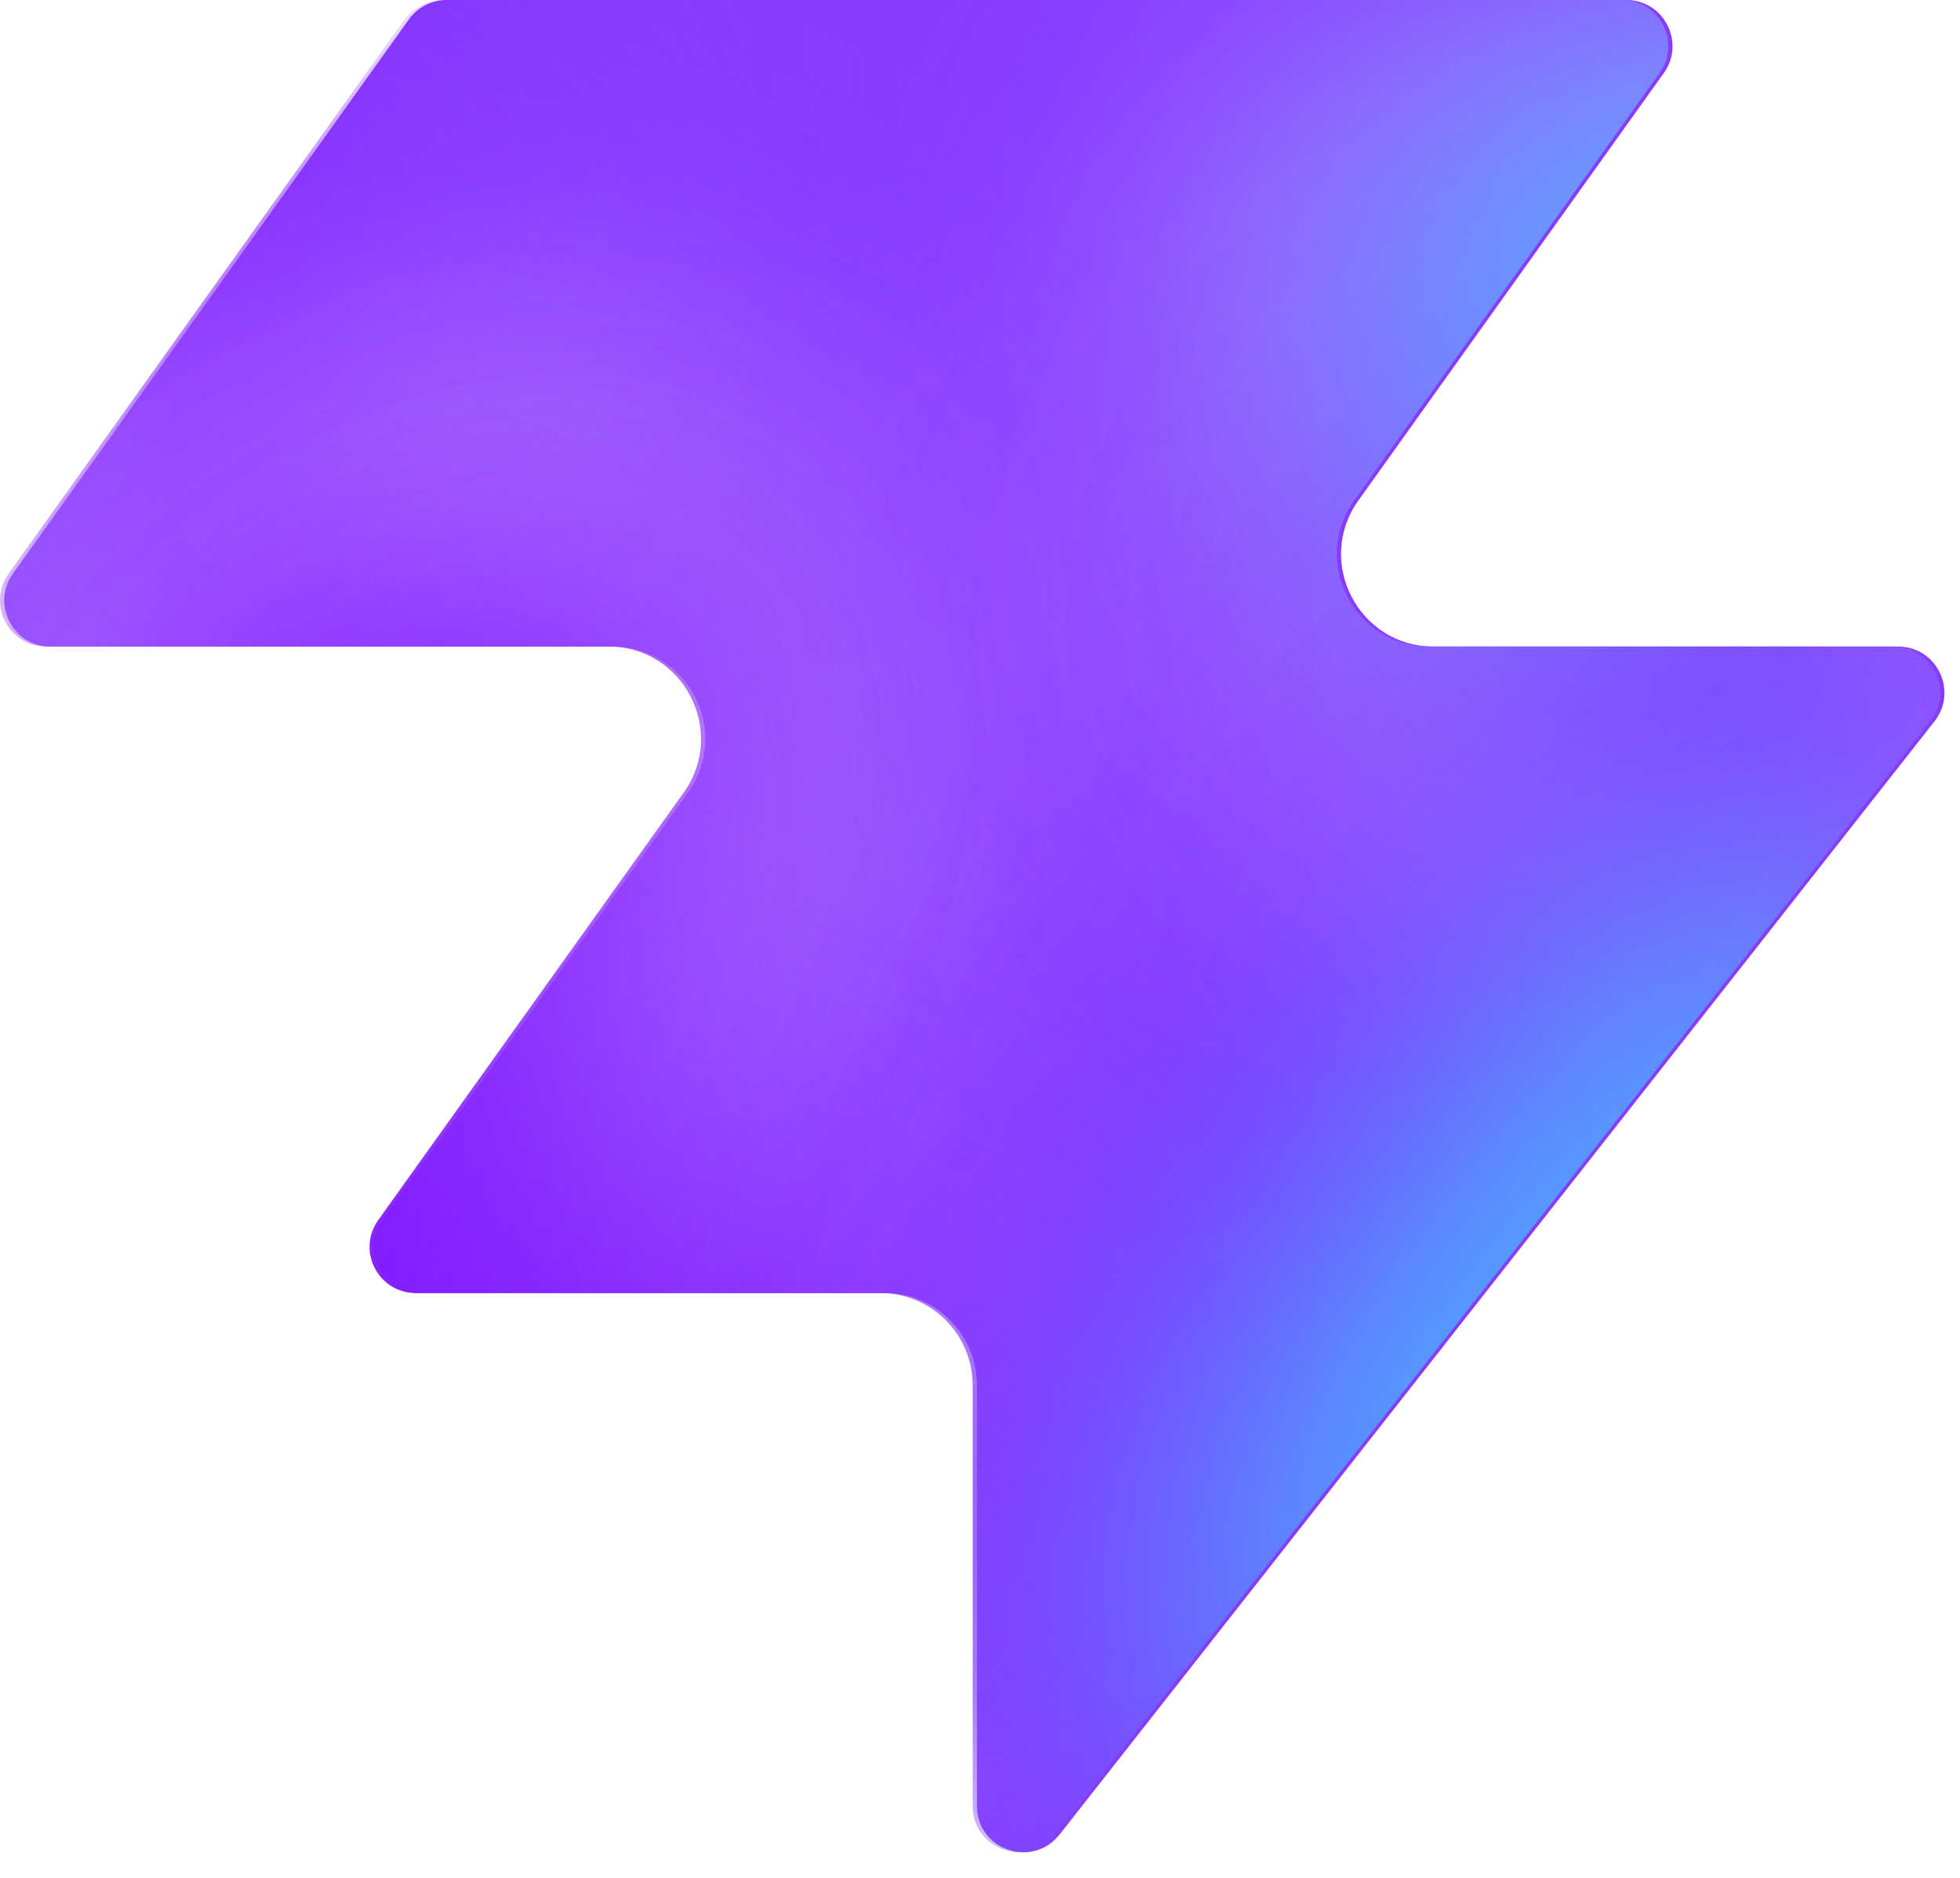
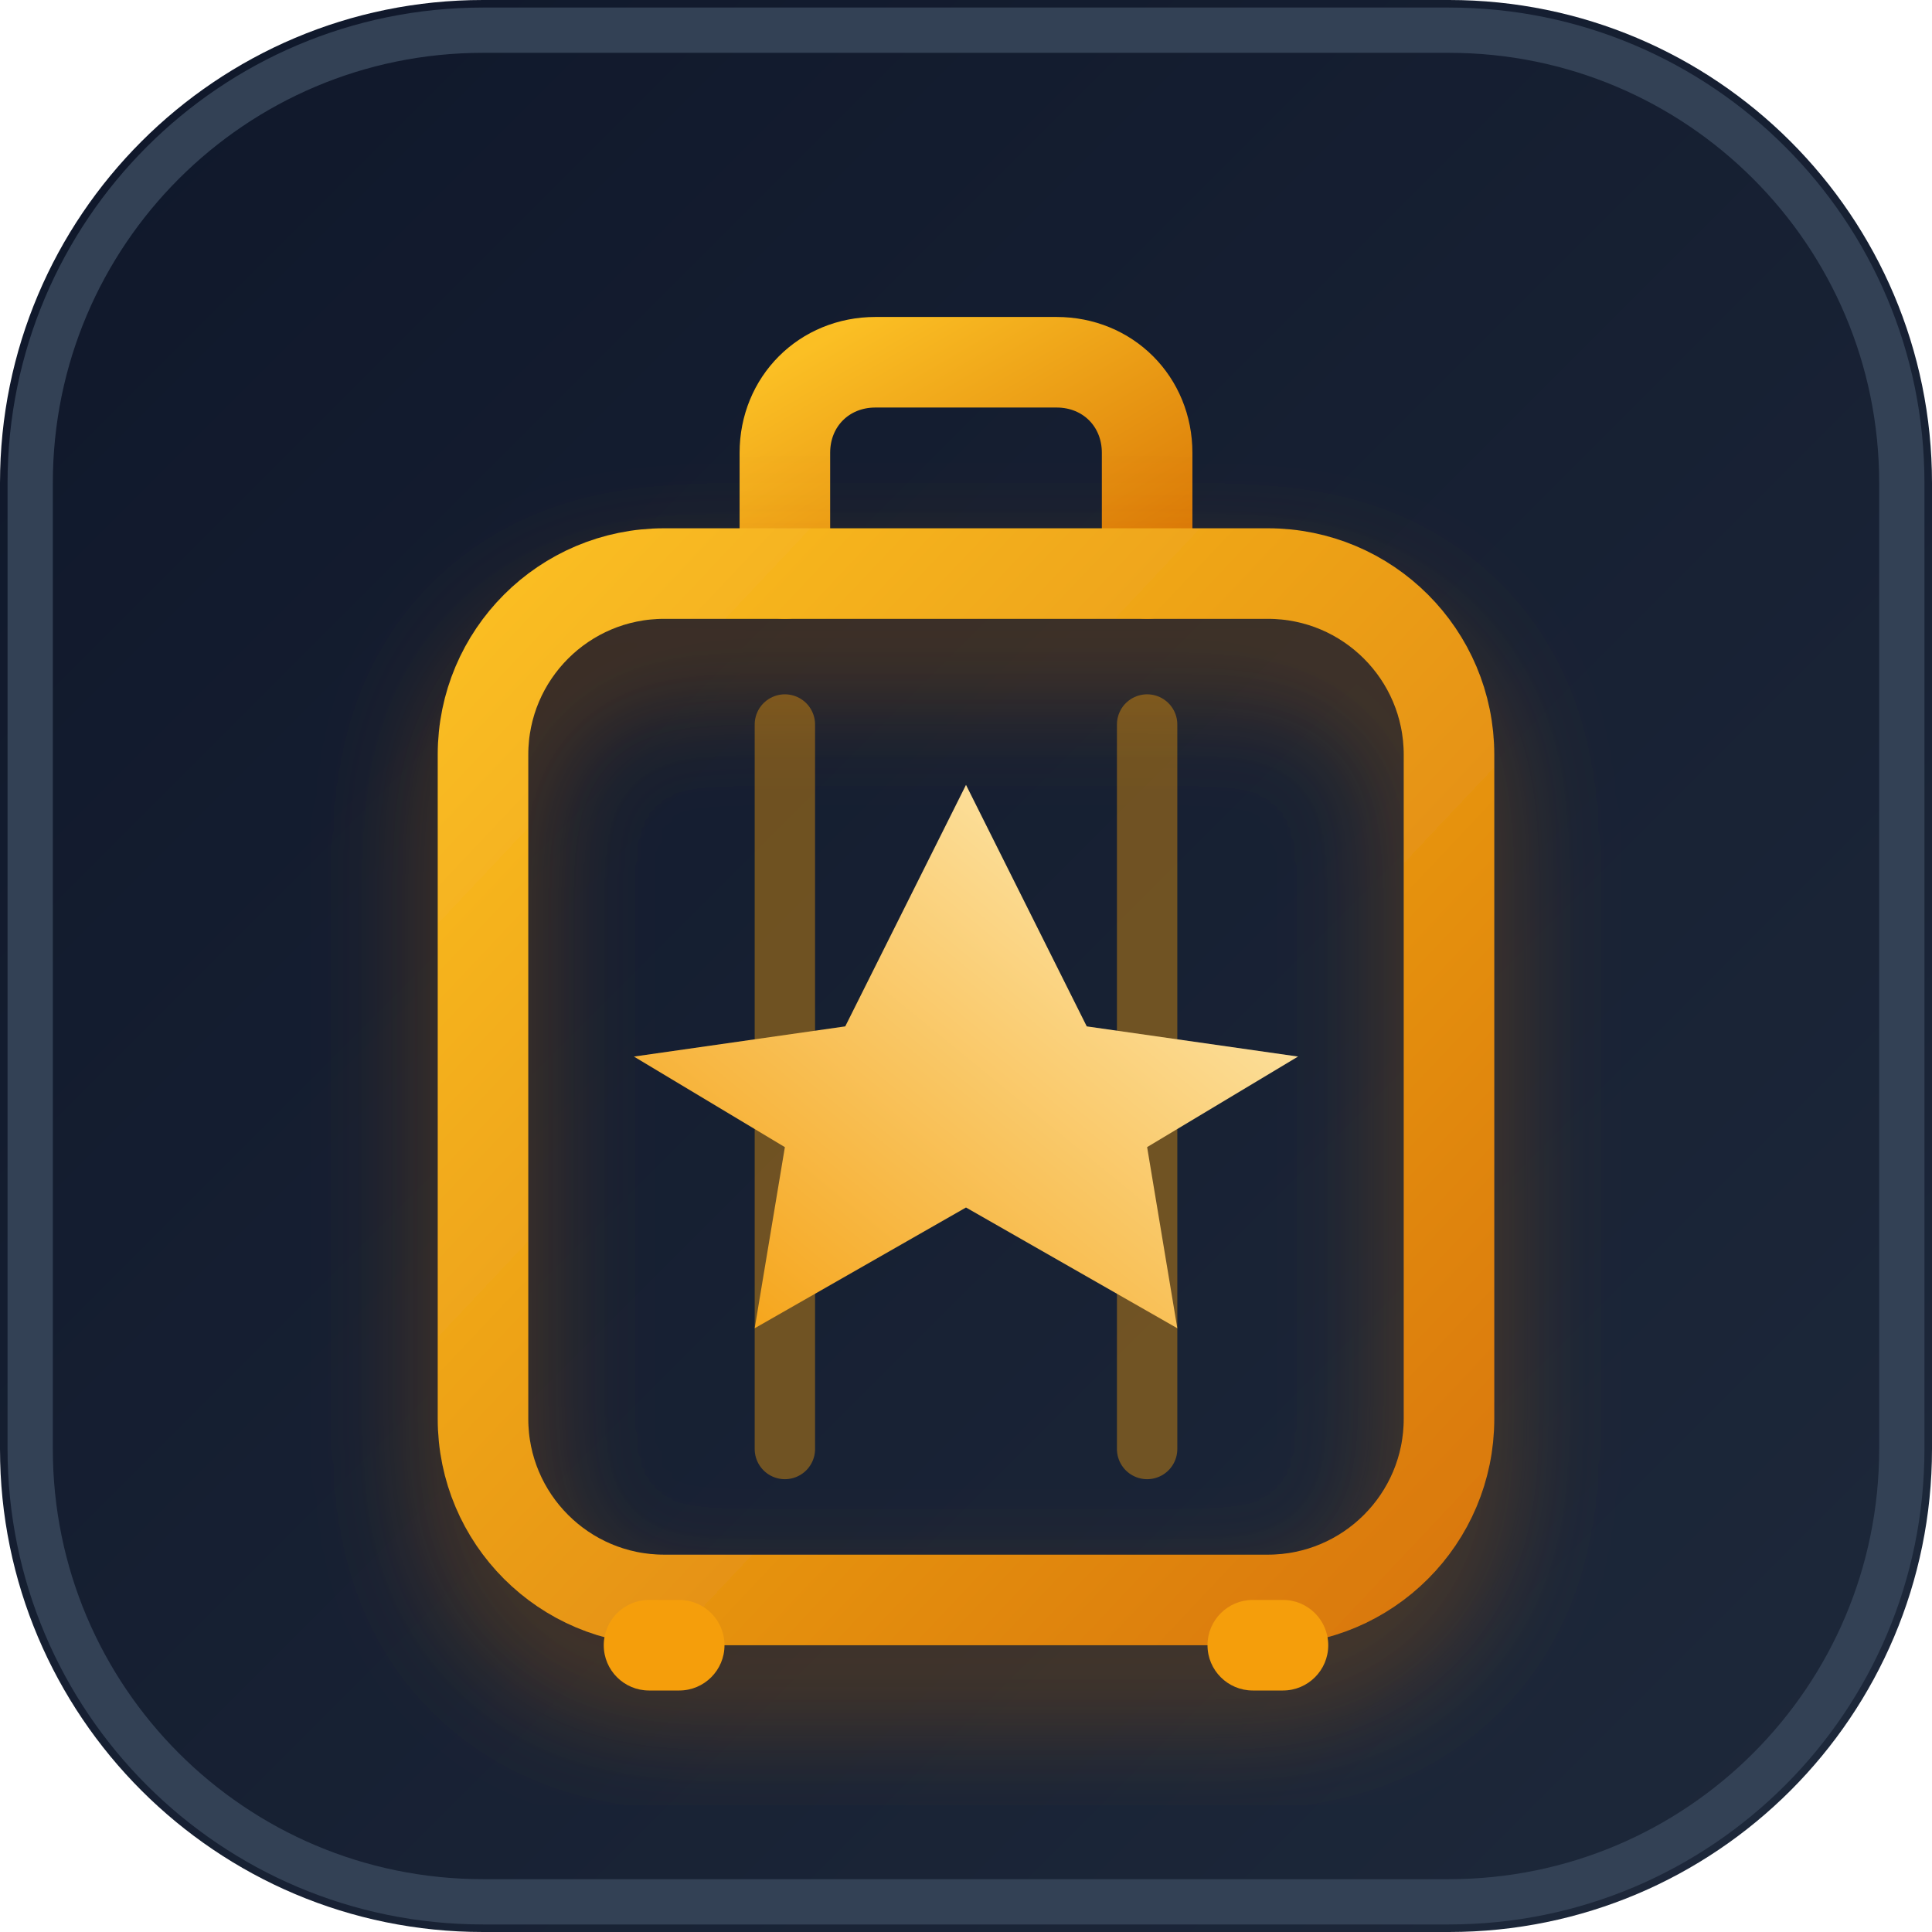
- <svg xmlns="http://www.w3.org/2000/svg" width="48" height="46" fill="none" viewBox="0 0 48 46">
-   <path fill="#863bff" d="M25.946 44.938c-.664.845-2.021.375-2.021-.698V33.937a2.26 2.26 0 0 0-2.262-2.262H10.287c-.92 0-1.456-1.04-.92-1.788l7.48-10.471c1.07-1.497 0-3.578-1.842-3.578H1.237c-.92 0-1.456-1.04-.92-1.788L10.013.474c.214-.297.556-.474.92-.474h28.894c.92 0 1.456 1.04.92 1.788l-7.48 10.471c-1.07 1.498 0 3.579 1.842 3.579h11.377c.943 0 1.473 1.088.89 1.83L25.947 44.94z" style="fill:#863bff;fill:color(display-p3 .525 .23 1);fill-opacity:1" />
-   <mask id="a" width="48" height="46" x="0" y="0" maskUnits="userSpaceOnUse" style="mask-type:alpha">
-     <path fill="#000" d="M25.842 44.938c-.664.844-2.021.375-2.021-.698V33.937a2.26 2.26 0 0 0-2.262-2.262H10.183c-.92 0-1.456-1.04-.92-1.788l7.48-10.471c1.07-1.498 0-3.579-1.842-3.579H1.133c-.92 0-1.456-1.04-.92-1.787L9.91.473c.214-.297.556-.474.92-.474h28.894c.92 0 1.456 1.04.92 1.788l-7.48 10.471c-1.07 1.498 0 3.578 1.842 3.578h11.377c.943 0 1.473 1.088.89 1.832L25.843 44.94z" style="fill:#000;fill-opacity:1" />
-   </mask>
-   <g mask="url(#a)">
-     <g filter="url(#b)">
-       <ellipse cx="5.508" cy="14.704" fill="#ede6ff" rx="5.508" ry="14.704" style="fill:#ede6ff;fill:color(display-p3 .927 .903 1);fill-opacity:1" transform="matrix(.00324 1 1 -.00324 -4.47 31.516)" />
-     </g>
-     <g filter="url(#c)">
-       <ellipse cx="10.399" cy="29.851" fill="#ede6ff" rx="10.399" ry="29.851" style="fill:#ede6ff;fill:color(display-p3 .927 .903 1);fill-opacity:1" transform="matrix(.00324 1 1 -.00324 -39.328 7.883)" />
-     </g>
-     <g filter="url(#d)">
-       <ellipse cx="5.508" cy="30.487" fill="#7e14ff" rx="5.508" ry="30.487" style="fill:#7e14ff;fill:color(display-p3 .492 .077 1);fill-opacity:1" transform="rotate(89.814 -25.913 -14.639)scale(1 -1)" />
-     </g>
-     <g filter="url(#e)">
-       <ellipse cx="5.508" cy="30.599" fill="#7e14ff" rx="5.508" ry="30.599" style="fill:#7e14ff;fill:color(display-p3 .492 .077 1);fill-opacity:1" transform="rotate(89.814 -32.644 -3.334)scale(1 -1)" />
-     </g>
-     <g filter="url(#f)">
-       <ellipse cx="5.508" cy="30.599" fill="#7e14ff" rx="5.508" ry="30.599" style="fill:#7e14ff;fill:color(display-p3 .492 .077 1);fill-opacity:1" transform="matrix(.00324 1 1 -.00324 -34.34 30.47)" />
-     </g>
-     <g filter="url(#g)">
-       <ellipse cx="14.072" cy="22.078" fill="#ede6ff" rx="14.072" ry="22.078" style="fill:#ede6ff;fill:color(display-p3 .927 .903 1);fill-opacity:1" transform="rotate(93.35 24.506 48.493)scale(-1 1)" />
-     </g>
-     <g filter="url(#h)">
-       <ellipse cx="3.47" cy="21.501" fill="#7e14ff" rx="3.47" ry="21.501" style="fill:#7e14ff;fill:color(display-p3 .492 .077 1);fill-opacity:1" transform="rotate(89.009 28.708 47.59)scale(-1 1)" />
-     </g>
-     <g filter="url(#i)">
-       <ellipse cx="3.47" cy="21.501" fill="#7e14ff" rx="3.47" ry="21.501" style="fill:#7e14ff;fill:color(display-p3 .492 .077 1);fill-opacity:1" transform="rotate(89.009 28.708 47.59)scale(-1 1)" />
-     </g>
-     <g filter="url(#j)">
-       <ellipse cx=".387" cy="8.972" fill="#7e14ff" rx="4.407" ry="29.108" style="fill:#7e14ff;fill:color(display-p3 .492 .077 1);fill-opacity:1" transform="rotate(39.51 .387 8.972)" />
-     </g>
-     <g filter="url(#k)">
-       <ellipse cx="47.523" cy="-6.092" fill="#7e14ff" rx="4.407" ry="29.108" style="fill:#7e14ff;fill:color(display-p3 .492 .077 1);fill-opacity:1" transform="rotate(37.892 47.523 -6.092)" />
-     </g>
-     <g filter="url(#l)">
-       <ellipse cx="41.412" cy="6.333" fill="#47bfff" rx="5.971" ry="9.665" style="fill:#47bfff;fill:color(display-p3 .28 .748 1);fill-opacity:1" transform="rotate(37.892 41.412 6.333)" />
-     </g>
-     <g filter="url(#m)">
-       <ellipse cx="-1.879" cy="38.332" fill="#7e14ff" rx="4.407" ry="29.108" style="fill:#7e14ff;fill:color(display-p3 .492 .077 1);fill-opacity:1" transform="rotate(37.892 -1.88 38.332)" />
-     </g>
-     <g filter="url(#n)">
-       <ellipse cx="-1.879" cy="38.332" fill="#7e14ff" rx="4.407" ry="29.108" style="fill:#7e14ff;fill:color(display-p3 .492 .077 1);fill-opacity:1" transform="rotate(37.892 -1.88 38.332)" />
-     </g>
-     <g filter="url(#o)">
-       <ellipse cx="35.651" cy="29.907" fill="#7e14ff" rx="4.407" ry="29.108" style="fill:#7e14ff;fill:color(display-p3 .492 .077 1);fill-opacity:1" transform="rotate(37.892 35.651 29.907)" />
-     </g>
-     <g filter="url(#p)">
-       <ellipse cx="38.418" cy="32.4" fill="#47bfff" rx="5.971" ry="15.297" style="fill:#47bfff;fill:color(display-p3 .28 .748 1);fill-opacity:1" transform="rotate(37.892 38.418 32.4)" />
-     </g>
-   </g>
+ <svg xmlns="http://www.w3.org/2000/svg" viewBox="0 0 64 64" width="64" height="64">
  <defs>
-     <filter id="b" width="60.045" height="41.654" x="-19.77" y="16.149" color-interpolation-filters="sRGB" filterUnits="userSpaceOnUse">
-       <feFlood flood-opacity="0" result="BackgroundImageFix" />
-       <feBlend in="SourceGraphic" in2="BackgroundImageFix" result="shape" />
-       <feGaussianBlur result="effect1_foregroundBlur_2002_17158" stdDeviation="7.659" />
-     </filter>
-     <filter id="c" width="90.34" height="51.437" x="-54.613" y="-7.533" color-interpolation-filters="sRGB" filterUnits="userSpaceOnUse">
-       <feFlood flood-opacity="0" result="BackgroundImageFix" />
-       <feBlend in="SourceGraphic" in2="BackgroundImageFix" result="shape" />
-       <feGaussianBlur result="effect1_foregroundBlur_2002_17158" stdDeviation="7.659" />
-     </filter>
-     <filter id="d" width="79.355" height="29.4" x="-49.64" y="2.03" color-interpolation-filters="sRGB" filterUnits="userSpaceOnUse">
-       <feFlood flood-opacity="0" result="BackgroundImageFix" />
-       <feBlend in="SourceGraphic" in2="BackgroundImageFix" result="shape" />
-       <feGaussianBlur result="effect1_foregroundBlur_2002_17158" stdDeviation="4.596" />
-     </filter>
-     <filter id="e" width="79.579" height="29.4" x="-45.045" y="20.029" color-interpolation-filters="sRGB" filterUnits="userSpaceOnUse">
-       <feFlood flood-opacity="0" result="BackgroundImageFix" />
-       <feBlend in="SourceGraphic" in2="BackgroundImageFix" result="shape" />
-       <feGaussianBlur result="effect1_foregroundBlur_2002_17158" stdDeviation="4.596" />
-     </filter>
-     <filter id="f" width="79.579" height="29.4" x="-43.513" y="21.178" color-interpolation-filters="sRGB" filterUnits="userSpaceOnUse">
-       <feFlood flood-opacity="0" result="BackgroundImageFix" />
-       <feBlend in="SourceGraphic" in2="BackgroundImageFix" result="shape" />
-       <feGaussianBlur result="effect1_foregroundBlur_2002_17158" stdDeviation="4.596" />
-     </filter>
-     <filter id="g" width="74.749" height="58.852" x="15.756" y="-17.901" color-interpolation-filters="sRGB" filterUnits="userSpaceOnUse">
-       <feFlood flood-opacity="0" result="BackgroundImageFix" />
-       <feBlend in="SourceGraphic" in2="BackgroundImageFix" result="shape" />
-       <feGaussianBlur result="effect1_foregroundBlur_2002_17158" stdDeviation="7.659" />
-     </filter>
-     <filter id="h" width="61.377" height="25.362" x="23.548" y="2.284" color-interpolation-filters="sRGB" filterUnits="userSpaceOnUse">
-       <feFlood flood-opacity="0" result="BackgroundImageFix" />
-       <feBlend in="SourceGraphic" in2="BackgroundImageFix" result="shape" />
-       <feGaussianBlur result="effect1_foregroundBlur_2002_17158" stdDeviation="4.596" />
-     </filter>
-     <filter id="i" width="61.377" height="25.362" x="23.548" y="2.284" color-interpolation-filters="sRGB" filterUnits="userSpaceOnUse">
-       <feFlood flood-opacity="0" result="BackgroundImageFix" />
-       <feBlend in="SourceGraphic" in2="BackgroundImageFix" result="shape" />
-       <feGaussianBlur result="effect1_foregroundBlur_2002_17158" stdDeviation="4.596" />
-     </filter>
-     <filter id="j" width="56.045" height="63.649" x="-27.636" y="-22.853" color-interpolation-filters="sRGB" filterUnits="userSpaceOnUse">
-       <feFlood flood-opacity="0" result="BackgroundImageFix" />
-       <feBlend in="SourceGraphic" in2="BackgroundImageFix" result="shape" />
-       <feGaussianBlur result="effect1_foregroundBlur_2002_17158" stdDeviation="4.596" />
-     </filter>
-     <filter id="k" width="54.814" height="64.646" x="20.116" y="-38.415" color-interpolation-filters="sRGB" filterUnits="userSpaceOnUse">
-       <feFlood flood-opacity="0" result="BackgroundImageFix" />
-       <feBlend in="SourceGraphic" in2="BackgroundImageFix" result="shape" />
-       <feGaussianBlur result="effect1_foregroundBlur_2002_17158" stdDeviation="4.596" />
-     </filter>
-     <filter id="l" width="33.541" height="35.313" x="24.641" y="-11.323" color-interpolation-filters="sRGB" filterUnits="userSpaceOnUse">
-       <feFlood flood-opacity="0" result="BackgroundImageFix" />
-       <feBlend in="SourceGraphic" in2="BackgroundImageFix" result="shape" />
-       <feGaussianBlur result="effect1_foregroundBlur_2002_17158" stdDeviation="4.596" />
-     </filter>
-     <filter id="m" width="54.814" height="64.646" x="-29.286" y="6.009" color-interpolation-filters="sRGB" filterUnits="userSpaceOnUse">
-       <feFlood flood-opacity="0" result="BackgroundImageFix" />
-       <feBlend in="SourceGraphic" in2="BackgroundImageFix" result="shape" />
-       <feGaussianBlur result="effect1_foregroundBlur_2002_17158" stdDeviation="4.596" />
-     </filter>
-     <filter id="n" width="54.814" height="64.646" x="-29.286" y="6.009" color-interpolation-filters="sRGB" filterUnits="userSpaceOnUse">
-       <feFlood flood-opacity="0" result="BackgroundImageFix" />
-       <feBlend in="SourceGraphic" in2="BackgroundImageFix" result="shape" />
-       <feGaussianBlur result="effect1_foregroundBlur_2002_17158" stdDeviation="4.596" />
-     </filter>
-     <filter id="o" width="54.814" height="64.646" x="8.244" y="-2.416" color-interpolation-filters="sRGB" filterUnits="userSpaceOnUse">
-       <feFlood flood-opacity="0" result="BackgroundImageFix" />
-       <feBlend in="SourceGraphic" in2="BackgroundImageFix" result="shape" />
-       <feGaussianBlur result="effect1_foregroundBlur_2002_17158" stdDeviation="4.596" />
-     </filter>
-     <filter id="p" width="39.409" height="43.623" x="18.713" y="10.588" color-interpolation-filters="sRGB" filterUnits="userSpaceOnUse">
-       <feFlood flood-opacity="0" result="BackgroundImageFix" />
-       <feBlend in="SourceGraphic" in2="BackgroundImageFix" result="shape" />
-       <feGaussianBlur result="effect1_foregroundBlur_2002_17158" stdDeviation="4.596" />
+     <linearGradient id="bgGrad" x1="0%" y1="0%" x2="100%" y2="100%">
+       <stop offset="0%" stop-color="#0f172a" />
+       <stop offset="100%" stop-color="#1e293b" />
+     </linearGradient>
+     <linearGradient id="goldGrad" x1="0%" y1="0%" x2="100%" y2="100%">
+       <stop offset="0%" stop-color="#fbbf24" />
+       <stop offset="100%" stop-color="#d97706" />
+     </linearGradient>
+     <linearGradient id="accentGrad" x1="0%" y1="100%" x2="100%" y2="0%">
+       <stop offset="0%" stop-color="#f59e0b" />
+       <stop offset="100%" stop-color="#fef3c7" />
+     </linearGradient>
+     <filter id="glow" x="-20%" y="-20%" width="140%" height="140%">
+       <feDropShadow dx="0" dy="2" stdDeviation="2" flood-color="#d97706" flood-opacity="0.35" />
    </filter>
  </defs>
+   <rect width="64" height="64" rx="16" fill="url(#bgGrad)" />
+   <rect x="1" y="1" width="62" height="62" rx="15" fill="none" stroke="#334155" stroke-width="1.5" />
+   <path d="M26 19 V15 C26 13.3 27.3 12 29 12 H35 C36.7 12 38 13.3 38 15 V19" fill="none" stroke="url(#goldGrad)" stroke-width="3" stroke-linecap="round" stroke-linejoin="round" />
+   <rect x="16" y="19" width="32" height="34" rx="6" fill="none" stroke="url(#goldGrad)" stroke-width="3" filter="url(#glow)" />
+   <line x1="26" y1="24" x2="26" y2="48" stroke="#f59e0b" stroke-opacity="0.4" stroke-width="2" stroke-linecap="round" />
+   <line x1="38" y1="24" x2="38" y2="48" stroke="#f59e0b" stroke-opacity="0.4" stroke-width="2" stroke-linecap="round" />
+   <path d="M32 26 L36 34 L43 35 L38 38 L39 44 L32 40 L25 44 L26 38 L21 35 L28 34 Z" fill="url(#accentGrad)" />
+   <rect x="20" y="53" width="4" height="3" rx="1.5" fill="#f59e0b" />
+   <rect x="40" y="53" width="4" height="3" rx="1.5" fill="#f59e0b" />
</svg>
